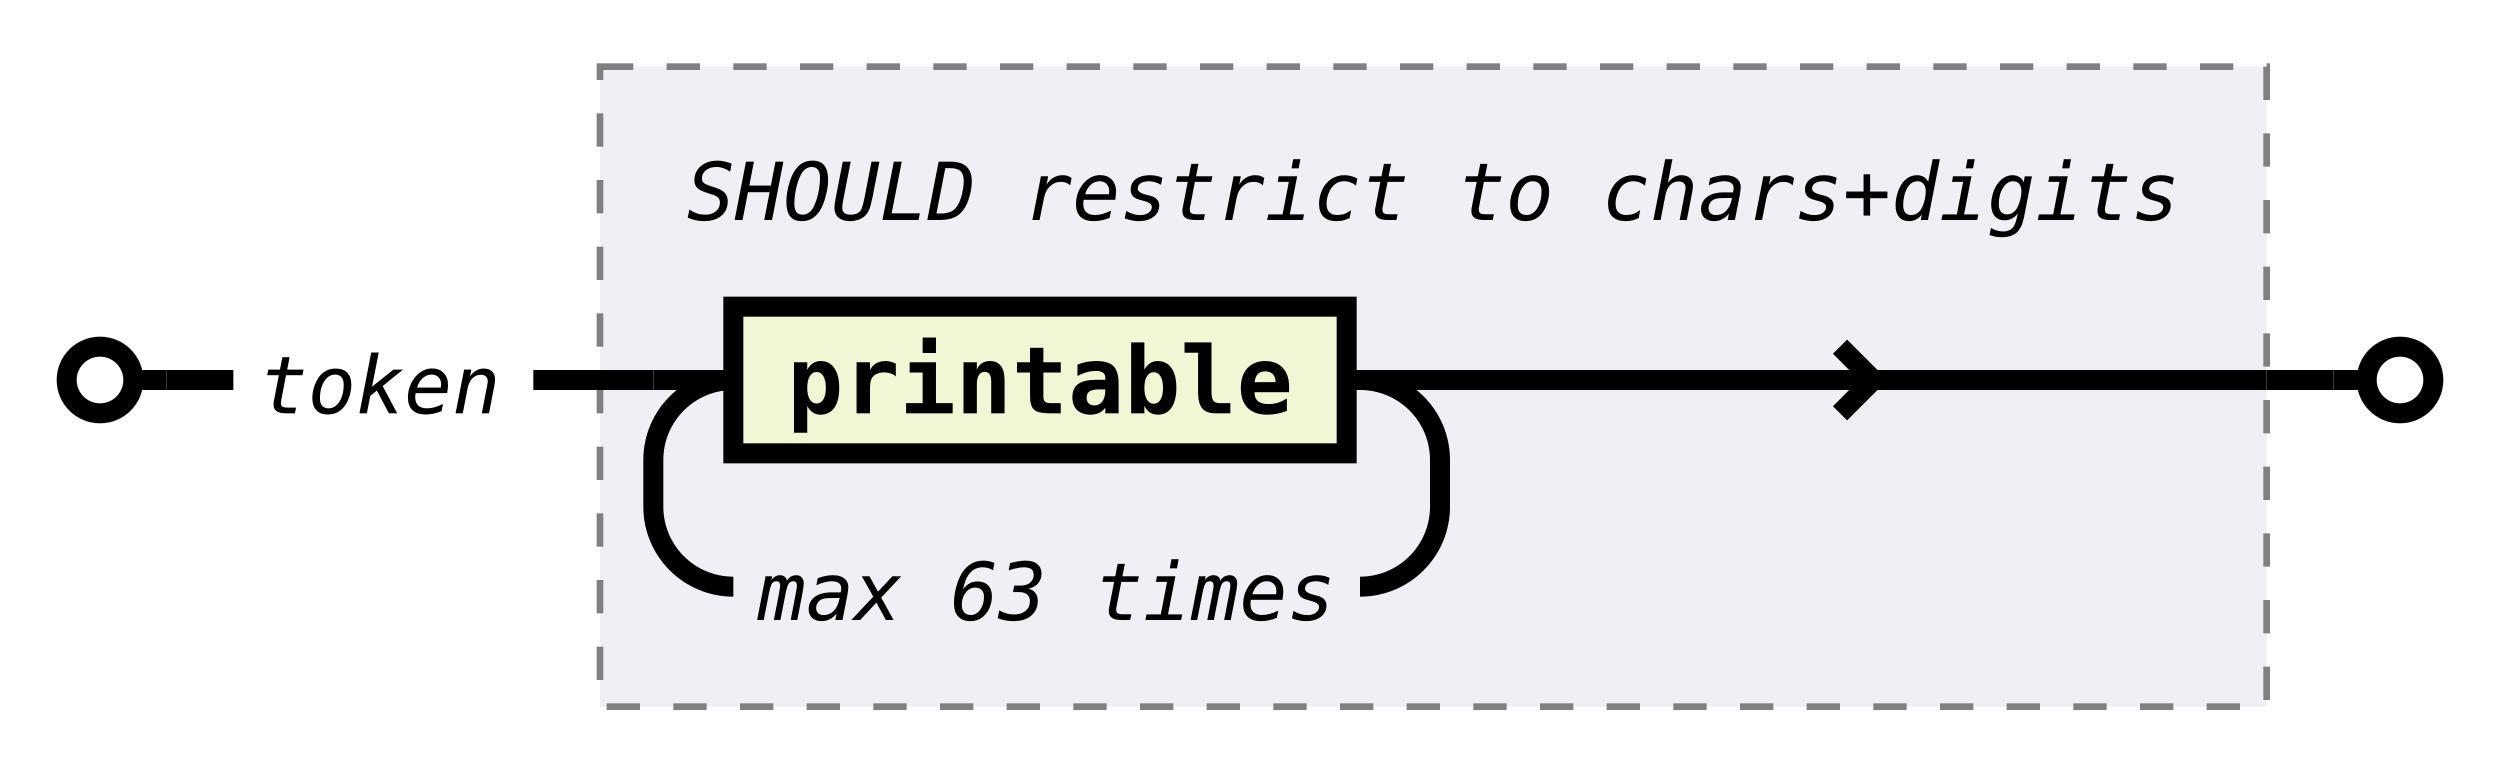
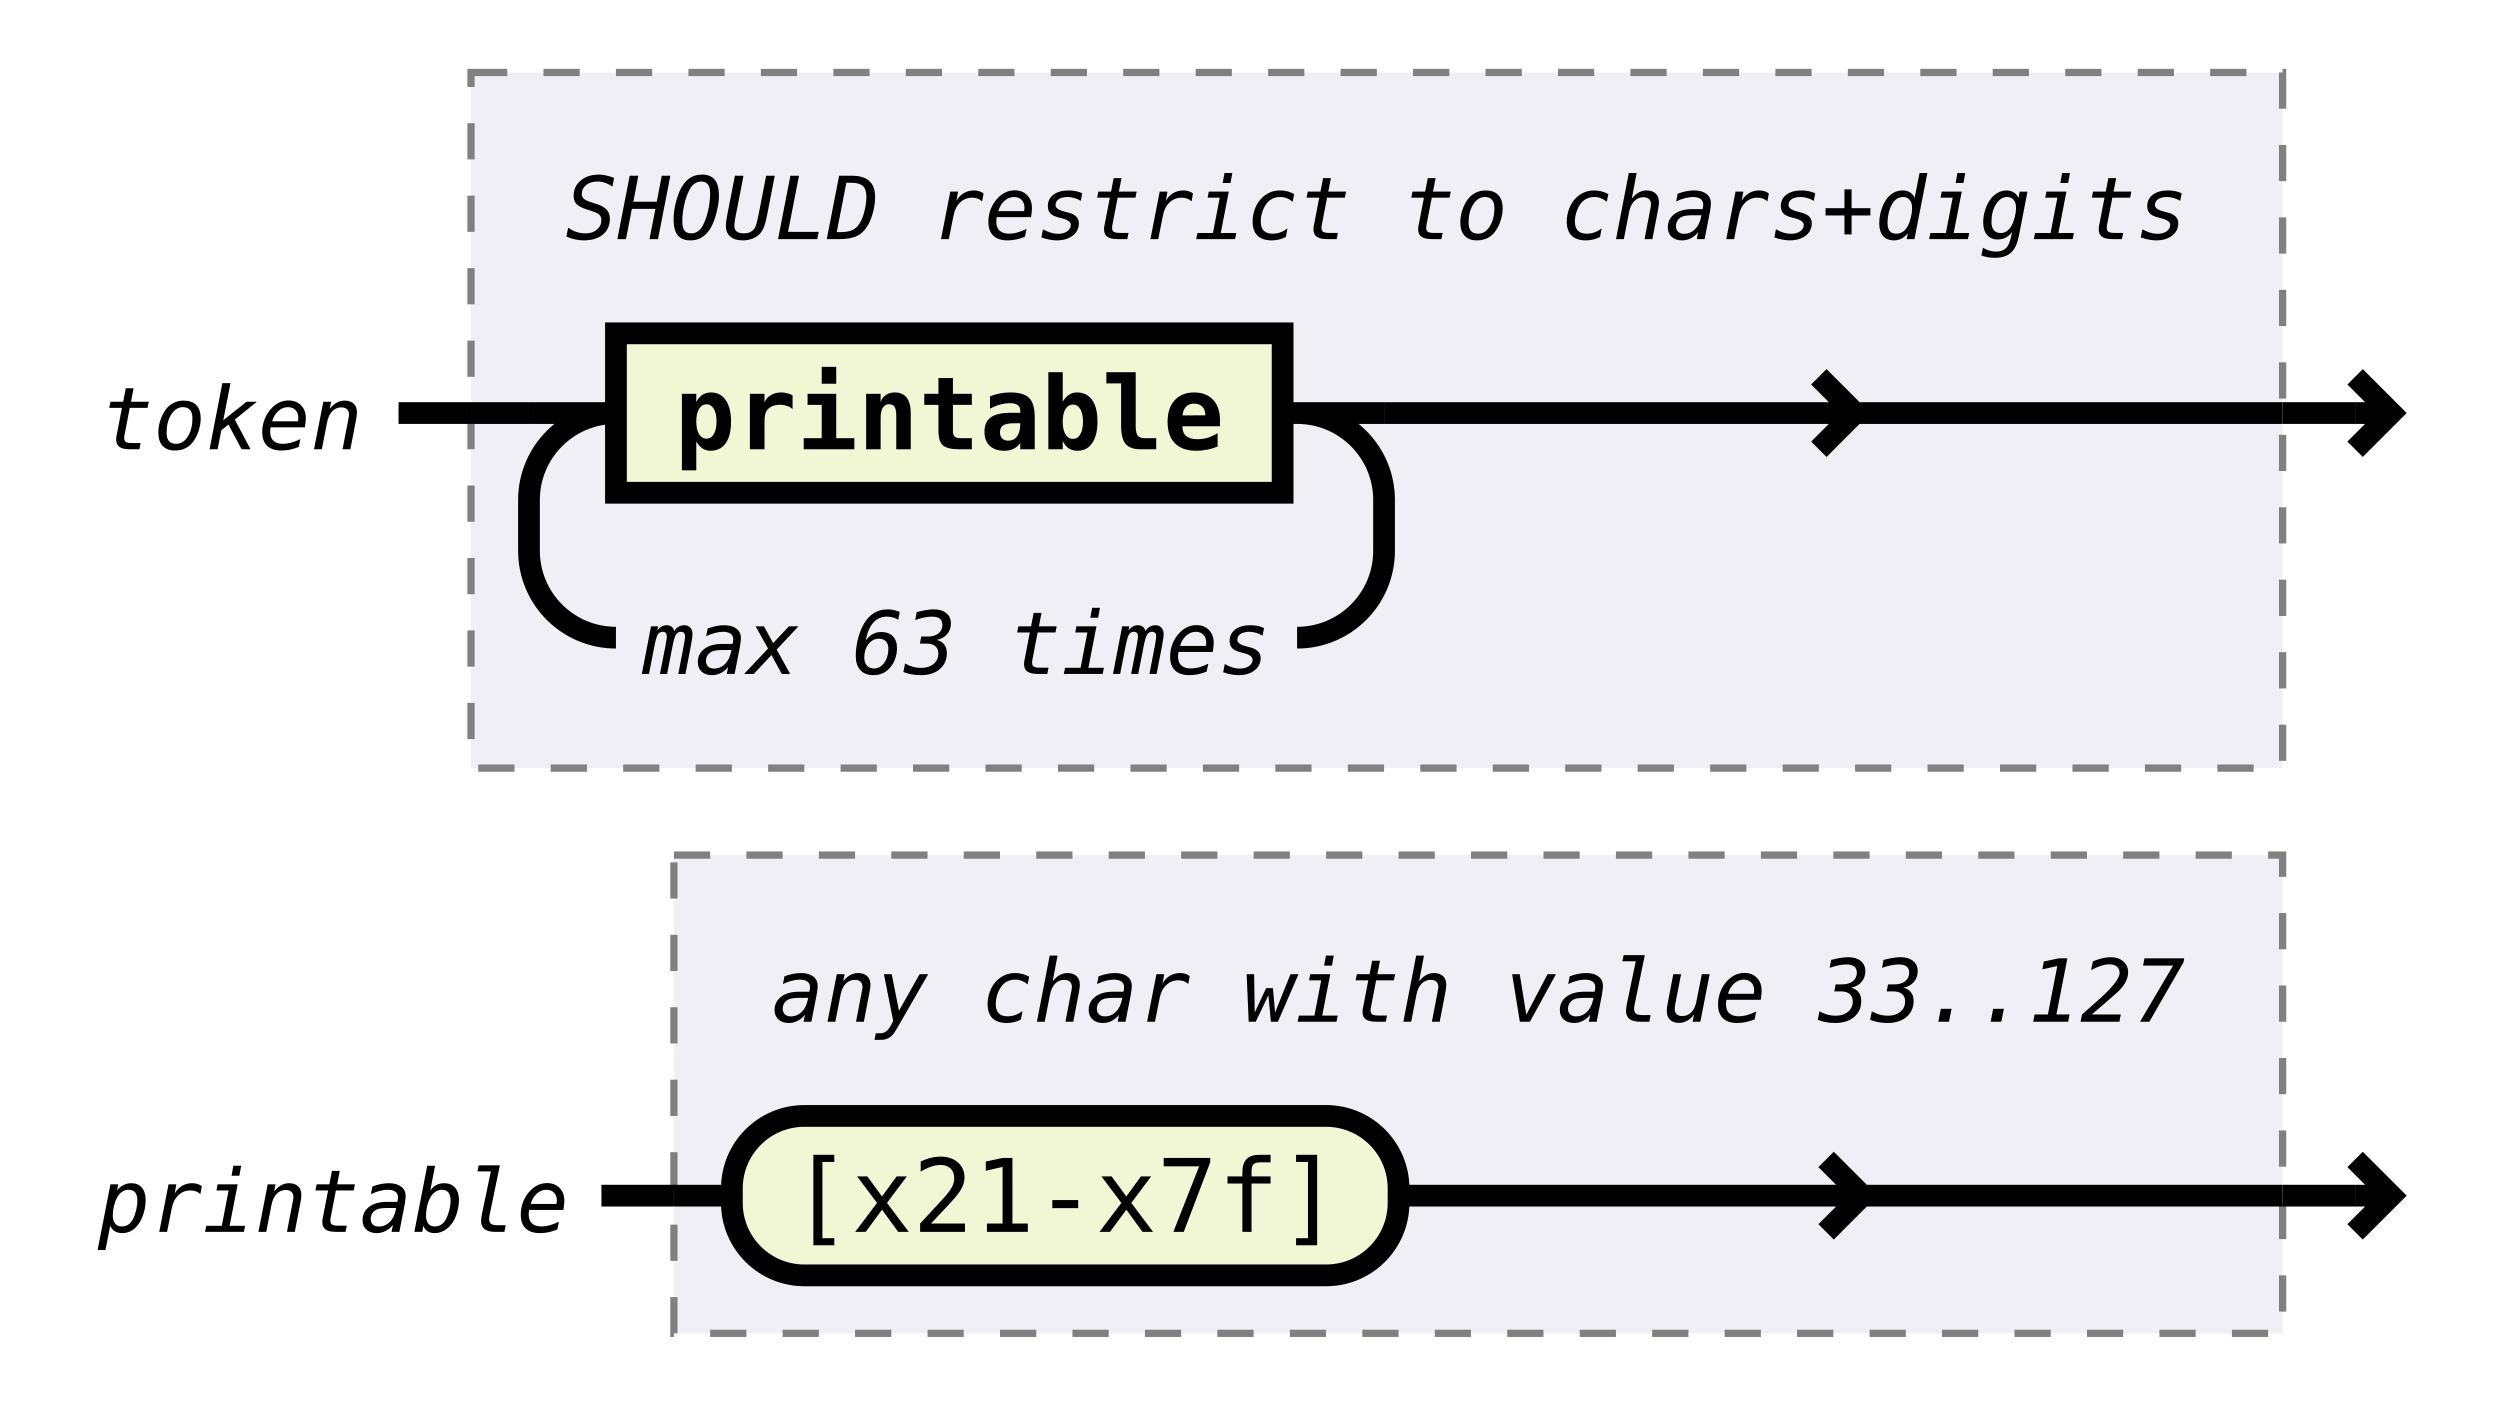
- <svg xmlns="http://www.w3.org/2000/svg" class="railroad" viewBox="0 0 375 116" width="375">
+ <svg xmlns="http://www.w3.org/2000/svg" class="railroad" viewBox="0 0 345 194" width="345">
  <style type="text/css">

    svg.railroad {
        background-color: hsl(30, 20%, 95%);
        background-size: 15px 15px;
        background-image: linear-gradient(to right, rgba(30, 30, 30, .05) 1px, transparent 1px),
                          linear-gradient(to bottom, rgba(30, 30, 30, .05) 1px, transparent 1px);
    }

    svg.railroad path {
        stroke-width: 3px;
        stroke: black;
        fill: transparent;
    }

    svg.railroad .debug {
        stroke-width: 1px;
        stroke: red;
    }

    svg.railroad text {
        font: 14px monospace;
        text-anchor: middle;
    }

    svg.railroad .nonterminal text {
        font-weight: bold;
    }

    svg.railroad text.comment {
        font: italic 12px monospace;
    }

    svg.railroad rect {
        stroke-width: 3px;
        stroke: black;
        fill:hsl(-290, 70%, 90%);
    }

    svg.railroad g.labeledbox &gt; rect {
        stroke-width: 1px;
        stroke: grey;
        stroke-dasharray: 5px;
        fill:rgba(90, 90, 150, .1);
    }</style>
-   <g class="sequence">
-     <path d=" M 10 57 a 5 5 0 0 1 5 -5 a 5 5 0 0 1 5 5 a 5 5 0 0 1 -5 5 a 5 5 0 0 1 -5 -5 m 10 0 h 5" />
+   <g class="verticalgrid">
    <g class="sequence">
-       <text class="comment" x="57" y="62">
+       <g class="sequence">
+         <g>
+           <text class="comment" x="32" y="62">
token</text>
-       <g class="labeledbox">
-         <rect height="96" width="250" x="90" y="10" />
-         <path d=" M 90 57 h 8 m 118 0 h 124 m -59 0 l -5 -5 m 0 10 l 5 -5 m 59 0" />
-         <text class="comment" x="215" y="33">
+         </g>
+         <g class="labeledbox">
+           <rect height="96" width="250" x="65" y="10" />
+           <path d=" M 65 57 h 8 m 118 0 h 124 m -59 0 l -5 -5 m 0 10 l 5 -5 m 59 0" />
+           <g>
+             <text class="comment" x="190" y="33">
SHOULD restrict to chars+digits</text>
-         <g class="repeat">
-           <path d=" M 98 57 h 12 m 92 0 h 14 m -12 0 a 12 12 0 0 1 12 12 v 7 a 12 12 0 0 1 -12 12 m -94 0 h 0 a 12 12 0 0 1 -12 -12 v -7 a 12 12 0 0 1 12 -12" />
-           <text class="comment" x="157" y="93">
+           </g>
+           <g class="repeat">
+             <path d=" M 73 57 h 12 m 92 0 h 14 m -12 0 a 12 12 0 0 1 12 12 v 7 a 12 12 0 0 1 -12 12 m -94 0 h 0 a 12 12 0 0 1 -12 -12 v -7 a 12 12 0 0 1 12 -12" />
+             <g>
+               <text class="comment" x="132" y="93">
max 63 times</text>
-           <g class="nonterminal">
-             <rect height="22" width="92" x="110" y="46" />
-             <text x="156" y="62">
+             </g>
+             <g class="nonterminal">
+               <rect height="22" width="92" x="85" y="46" />
+               <text x="131" y="62">
printable</text>
+             </g>
          </g>
        </g>
+         <path d=" M 55 57 h 10" />
      </g>
-       <path d=" M 80 57 h 10" />
+       <path d=" M 325 57 h 5 m -5 5 l 5 -5 l -5 -5 m 5 5" />
+       <path d=" M 315 57 h 10" />
    </g>
-     <path d=" M 350 57 h 5 a 5 5 0 0 1 5 -5 a 5 5 0 0 1 5 5 a 5 5 0 0 1 -5 5 a 5 5 0 0 1 -5 -5" />
-     <path d=" M 25 57 h 10" />
-     <path d=" M 340 57 h 10" />
+     <g class="sequence">
+       <g class="sequence">
+         <g>
+           <text class="comment" x="46" y="170">
+ printable</text>
+         </g>
+         <g class="labeledbox">
+           <rect height="66" width="222" x="93" y="118" />
+           <path d=" M 93 165 h 8 m 92 0 h 122 m -58 0 l -5 -5 m 0 10 l 5 -5 m 58 0" />
+           <g>
+             <text class="comment" x="204" y="141">
+ any char with value 33..127</text>
+           </g>
+           <g class="terminal">
+             <rect height="22" rx="10" ry="10" width="92" x="101" y="154" />
+             <text x="147" y="170">
+ [x21-x7f]</text>
+           </g>
+         </g>
+         <path d=" M 83 165 h 10" />
+       </g>
+       <path d=" M 325 165 h 5 m -5 5 l 5 -5 l -5 -5 m 5 5" />
+       <path d=" M 315 165 h 10" />
+     </g>
  </g>
</svg>
